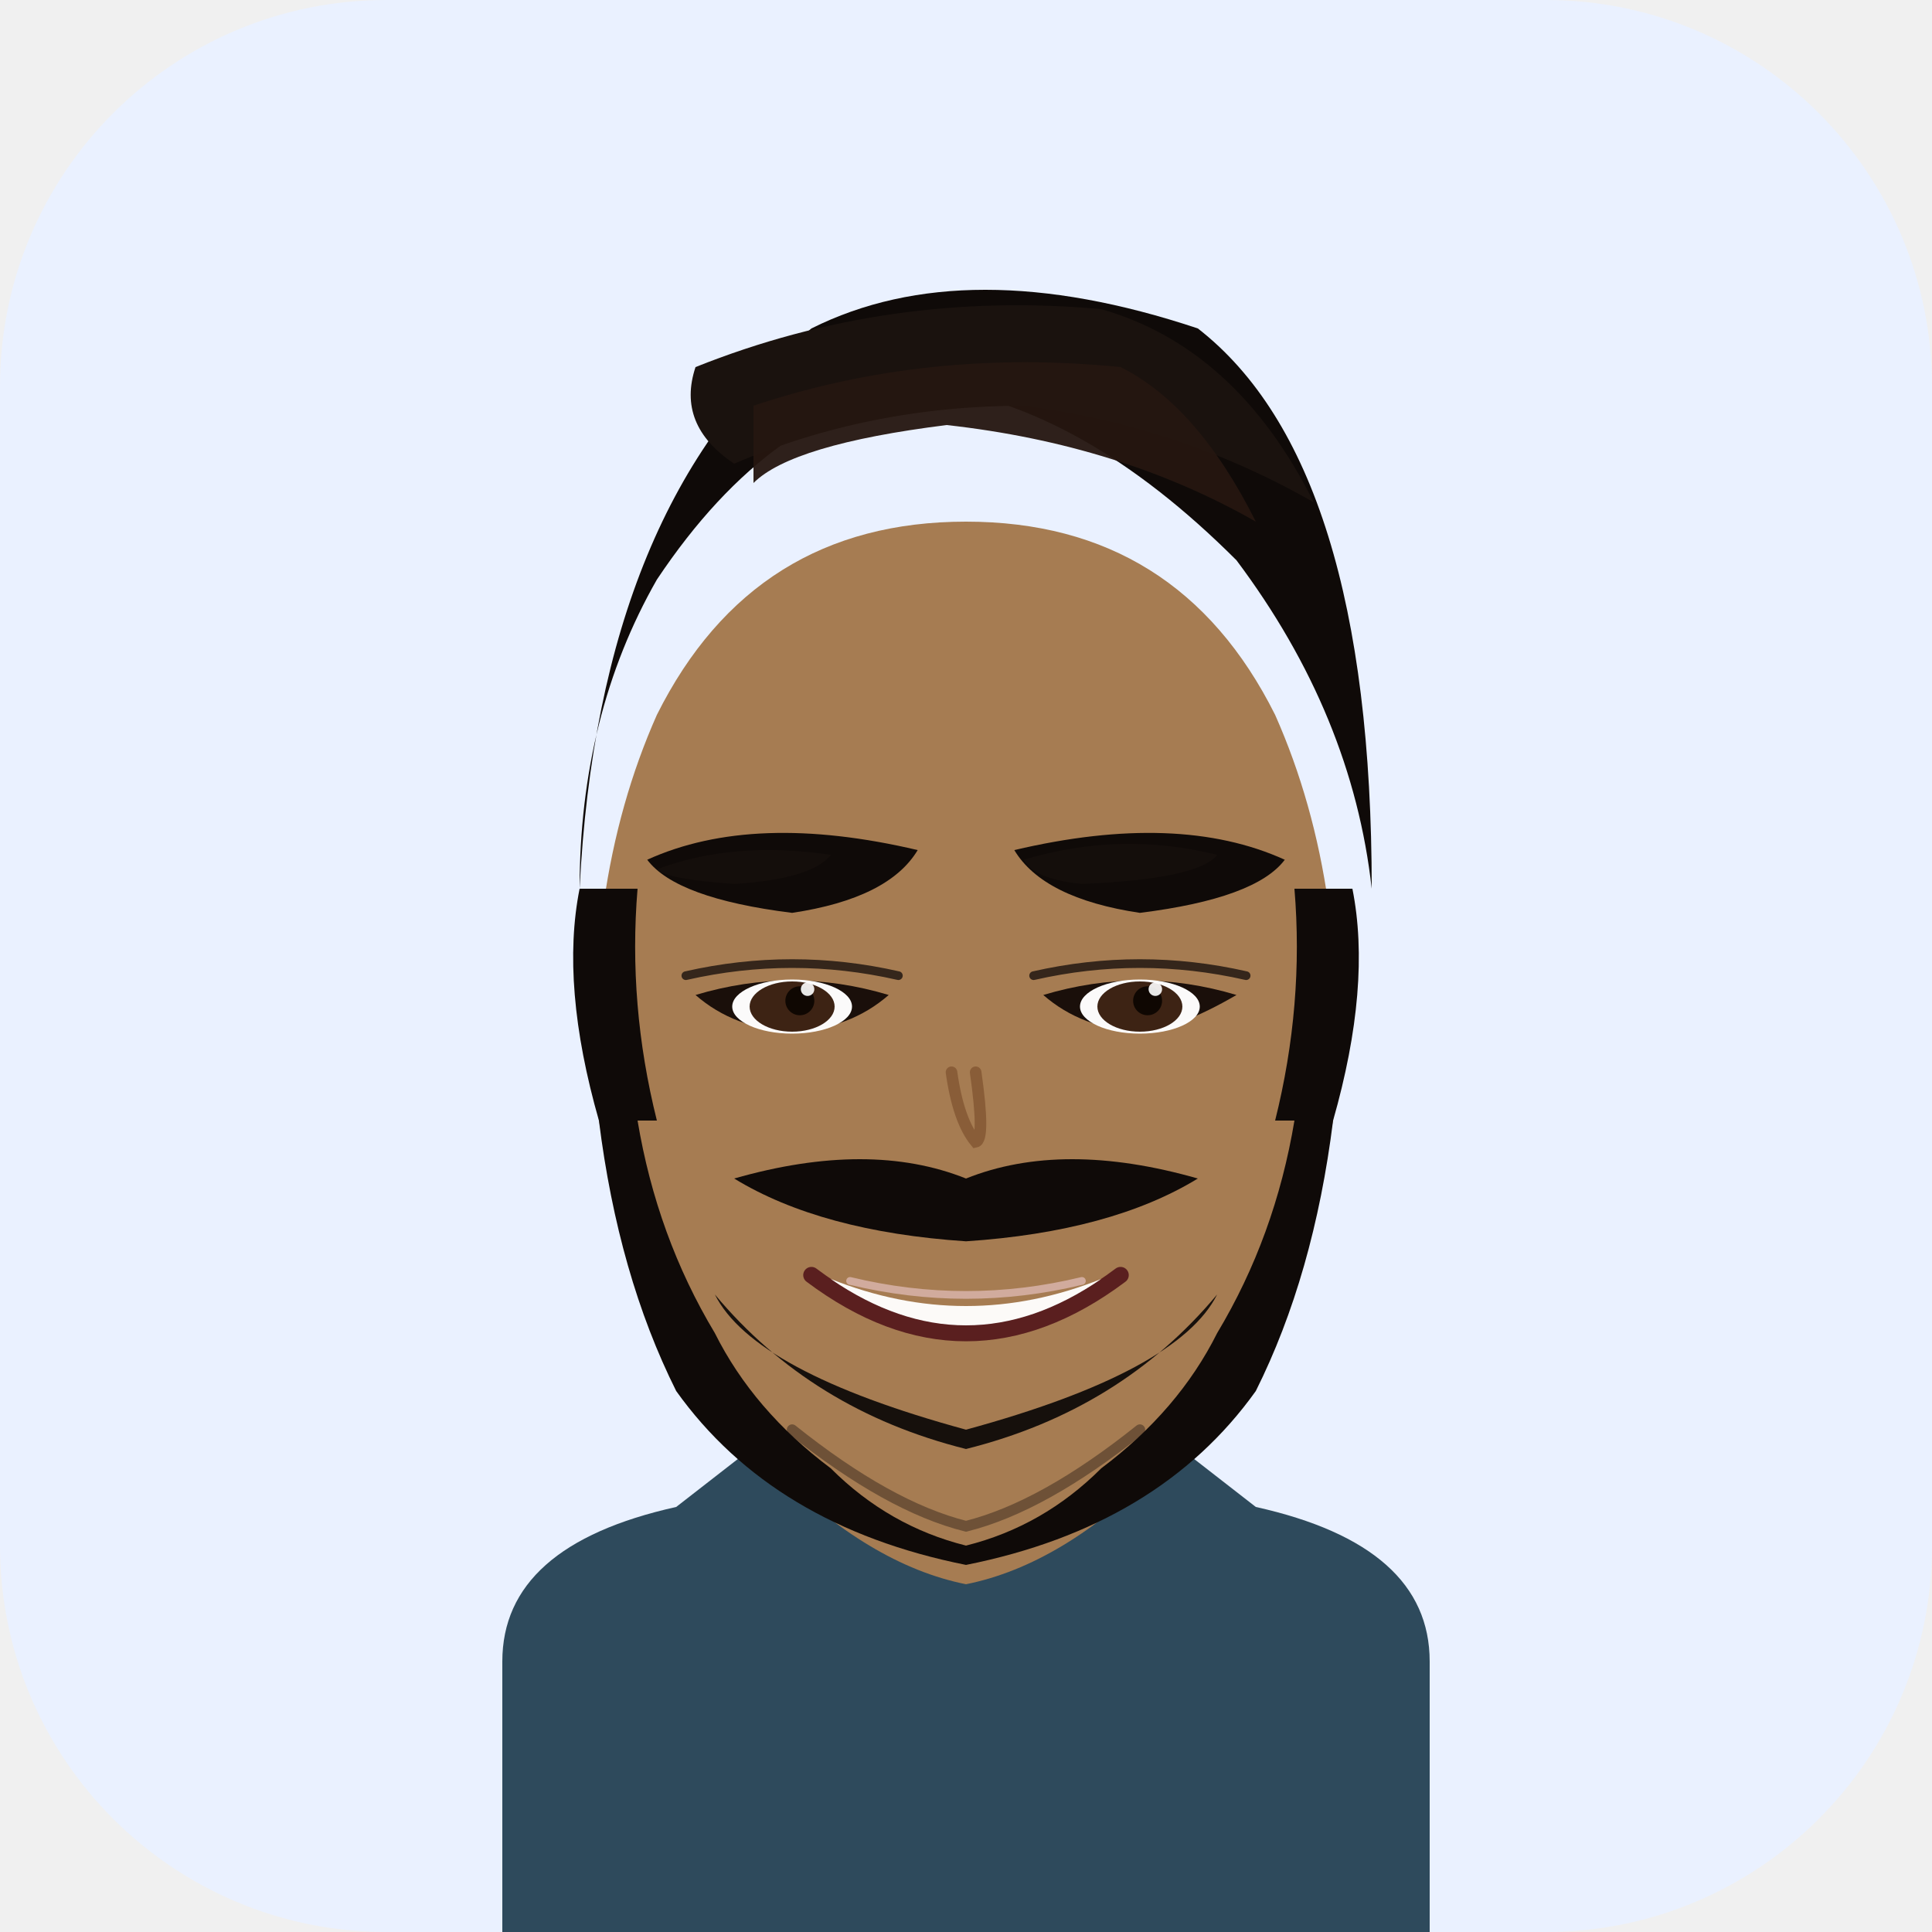
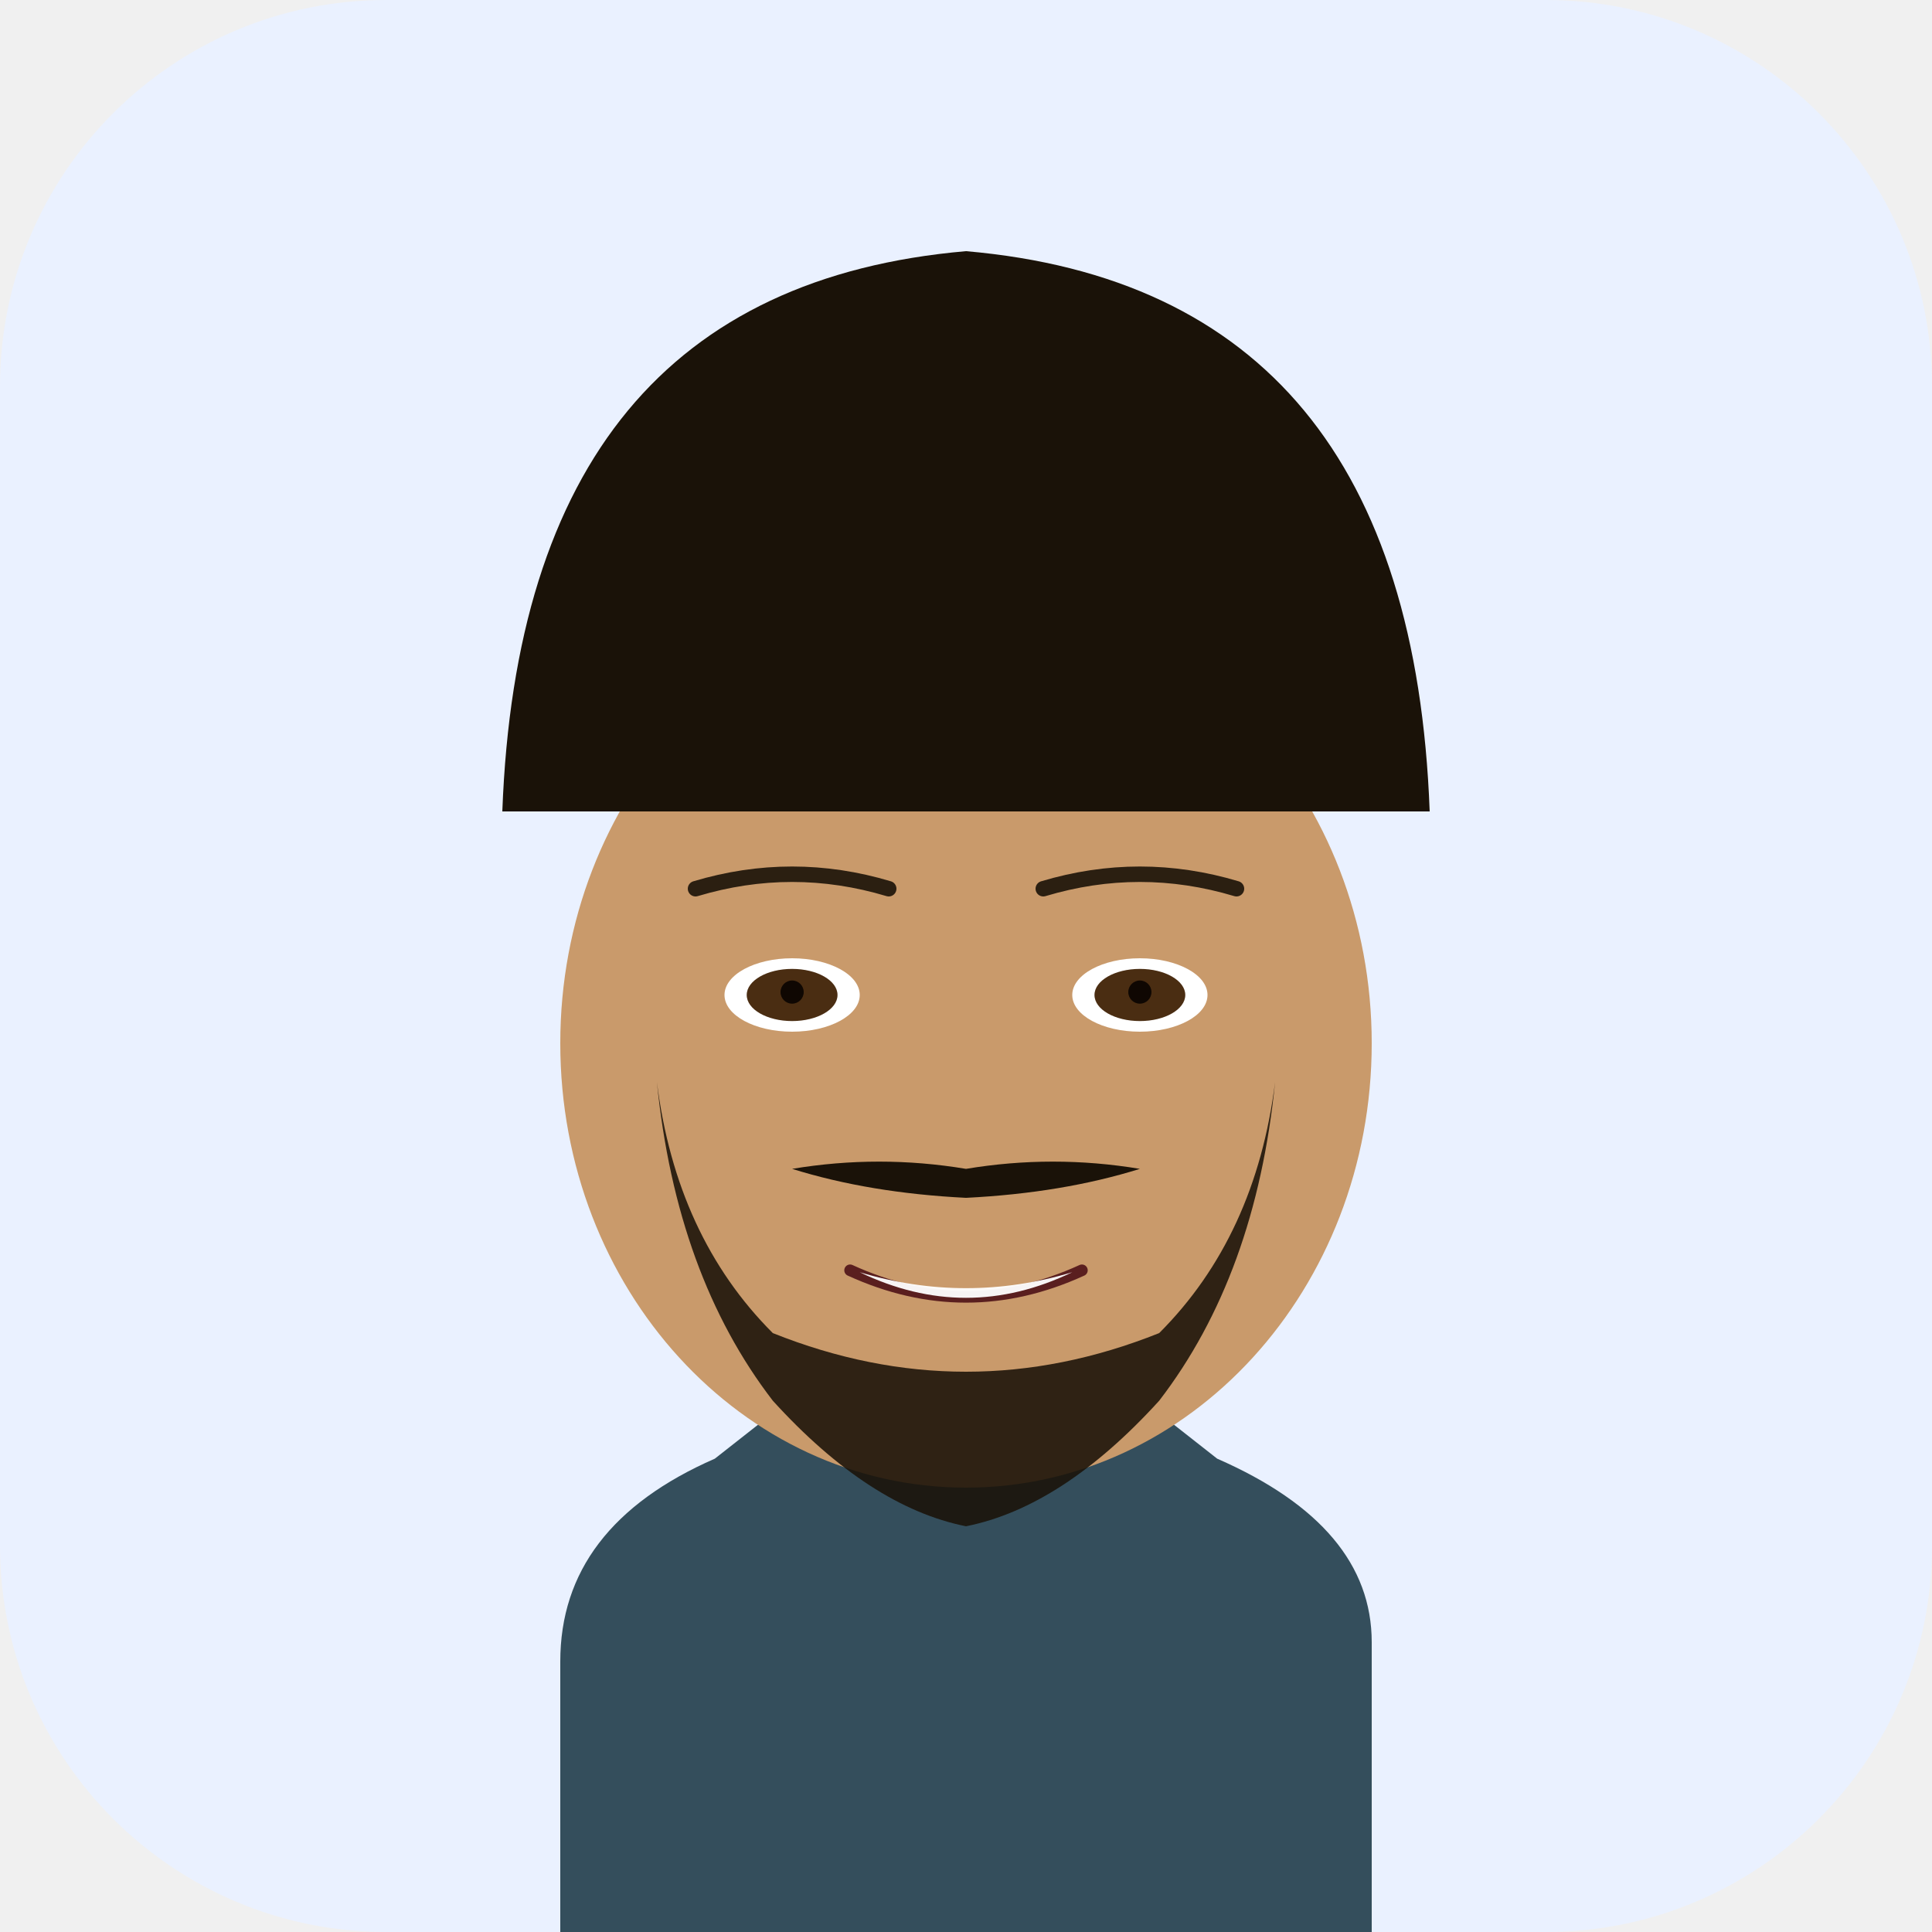
- <svg xmlns="http://www.w3.org/2000/svg" viewBox="0 0 200 200" role="img" aria-label="Avatar — darker tan narrow face, combover, narrow eyes, big smile, thicker chin beard">
+ <svg xmlns="http://www.w3.org/2000/svg" viewBox="0 0 200 200" role="img" aria-label="Friendly tan avatar">
  <rect width="200" height="200" rx="40" fill="#eaf1ff" />
-   <rect x="88" y="142" width="24" height="16" rx="8" fill="#9a6b44" />
-   <path d="M52 200 L52 172 Q52 160 70 156 L88 142 L112 142 L130 156 Q148 160 148 172 L148 200 Z" fill="#2e4a5c" />
-   <path d="M88 142 L100 162 L112 142 Z" fill="#e8e8e8" />
-   <path d="M 100 54 Q 78 54 68 74 Q 60 92 62 116 Q 66 138 80 152 Q 90 162 100 164 Q 110 162 120 152 Q 134 138 138 116 Q 140 92 132 74 Q 122 54 100 54 Z" fill="#a67c52" />
-   <path d="M 60 92 Q 62 52 84 34 Q 100 26 124 34 Q 142 48 142 92 Q 140 74 128 58 Q 112 42 96 40 Q 80 42 68 60 Q 60 74 60 92 Z" fill="#0f0a08" />
-   <path d="M 72 38 Q 92 30 114 32 Q 128 36 136 52 Q 122 44 106 42 Q 90 42 76 48 Q 70 44 72 38 Z" fill="#1a120e" />
-   <path d="M 78 42 Q 96 36 116 38 Q 124 42 130 54 Q 116 46 98 44 Q 82 46 78 50 Z" fill="#251610" opacity="0.95" />
-   <path d="M 60 92 L 66 92 Q 65 104 68 116 L 62 116 Q 58 102 60 92 Z" fill="#0f0a08" />
-   <path d="M 140 92 L 134 92 Q 135 104 132 116 L 138 116 Q 142 102 140 92 Z" fill="#0f0a08" />
-   <path d="M 72 103 Q 82 100 92 103 Q 88 106.5 82 106.8 Q 76 106.5 72 103 Z" fill="#1a0f0a" />
-   <ellipse cx="82" cy="104.2" rx="6.2" ry="2.8" fill="#fff" opacity="0.98" />
-   <ellipse cx="82" cy="104.2" rx="4.4" ry="2.6" fill="#3d2314" />
-   <circle cx="82.8" cy="103.6" r="1.5" fill="#0f0702" />
-   <circle cx="83.6" cy="102.4" r="0.7" fill="#fff" opacity="0.9" />
-   <path d="M 71 101 Q 82 98.5 93 101" stroke="#0f0a08" stroke-width="0.9" stroke-linecap="round" fill="none" opacity="0.75" />
-   <path d="M 108 103 Q 118 100 128 103 Q 122 106.5 118 106.8 Q 112 106.5 108 103 Z" fill="#1a0f0a" />
-   <ellipse cx="118" cy="104.2" rx="6.2" ry="2.8" fill="#fff" opacity="0.98" />
-   <ellipse cx="118" cy="104.2" rx="4.4" ry="2.6" fill="#3d2314" />
-   <circle cx="118.8" cy="103.6" r="1.5" fill="#0f0702" />
-   <circle cx="119.6" cy="102.4" r="0.7" fill="#fff" opacity="0.9" />
-   <path d="M 107 101 Q 118 98.5 129 101" stroke="#0f0a08" stroke-width="0.9" stroke-linecap="round" fill="none" opacity="0.75" />
-   <path d="M 67 89 Q 78 84 95 88 Q 92 93 82 94.5 Q 70 93 67 89 Z" fill="#0f0a08" />
-   <path d="M 68 90 Q 76 87 86 88.5 Q 84 91 76 91.5 Q 69 91 68 90 Z" fill="#1a120e" opacity="0.5" />
-   <path d="M 105 88 Q 122 84 133 89 Q 130 93 118 94.5 Q 108 93 105 88 Z" fill="#0f0a08" />
-   <path d="M 106 89 Q 116 86 126 88.5 Q 124 91 112 91.5 Q 107 91 106 89 Z" fill="#1a120e" opacity="0.5" />
-   <path d="M 98.5 111 Q 99.2 116 101 118.2 Q 102 118 101 111" stroke="#7a4d2a" stroke-width="1.2" stroke-linecap="round" fill="none" opacity="0.65" />
-   <path d="M 76 122 Q 90 118 100 122 Q 110 118 124 122 Q 115 127.5 100 128.5 Q 85 127.5 76 122 Z" fill="#0f0a08" />
-   <path d="M 62 116 L 66 116 Q 68 128 74 138 Q 78 146 86 152 Q 92 158 100 160 Q 108 158 114 152 Q 122 146 126 138 Q 132 128 134 116 L 138 116 Q 136 132 130 144 Q 120 158 100 162 Q 80 158 70 144 Q 64 132 62 116 Z" fill="#0f0a08" />
-   <path d="M 74 134 Q 84 146 100 150 Q 116 146 126 134 Q 122 142 100 148 Q 78 142 74 134 Z" fill="#0f0a08" opacity="0.95" />
-   <path d="M 82 148 Q 92 156 100 158 Q 108 156 118 148" stroke="#1a120e" stroke-width="1.1" stroke-linecap="round" fill="none" opacity="0.4" />
-   <path d="M 84 132 Q 100 144 116 132" stroke="#5a1f1f" stroke-width="1.7" stroke-linecap="round" fill="none" />
-   <path d="M 86 132.4 Q 100 138 114 132.4 Q 100 142 86 132.4 Z" fill="#fff" opacity="0.96" />
-   <path d="M 88 132.6 Q 100 135.5 112 132.6" stroke="#e8c4c4" stroke-width="0.8" stroke-linecap="round" fill="none" opacity="0.65" />
+   <path d="M58 200 L58 172 Q58 158 74 151 L88 140 L112 140 L126 151 Q142 158 142 170 L142 200 Z" fill="#344e5c" />
+   <ellipse cx="100" cy="108" rx="42" ry="46" fill="#c99a6b" />
+   <path d="M 52 84 Q 54 30 100 26 Q 146 30 148 84 Z" fill="#1a1208" />
+   <path d="M 72 92 Q 82 89 92 92" stroke="#1a1208" stroke-width="1.6" stroke-linecap="round" fill="none" opacity="0.9" />
+   <path d="M 108 92 Q 118 89 128 92" stroke="#1a1208" stroke-width="1.6" stroke-linecap="round" fill="none" opacity="0.9" />
+   <ellipse cx="82" cy="103" rx="7" ry="3.8" fill="#fff" />
+   <ellipse cx="82" cy="103" rx="4.7" ry="2.7" fill="#4a2d12" />
+   <circle cx="82" cy="102.7" r="1.2" fill="#0f0702" />
+   <ellipse cx="118" cy="103" rx="7" ry="3.8" fill="#fff" />
+   <ellipse cx="118" cy="103" rx="4.7" ry="2.7" fill="#4a2d12" />
+   <circle cx="118" cy="102.7" r="1.2" fill="#0f0702" />
+   <path d="M 82 121 Q 91 119.5 100 121 Q 109 119.5 118 121 Q 110 123.5 100 124 Q 90 123.5 82 121 Z" fill="#1a1208" />
+   <path d="M 68 112 Q 70 132 80 145 Q 90 156 100 158 Q 110 156 120 145 Q 130 132 132 112 Q 130 128 120 138 Q 100 146 80 138 Q 70 128 68 112 Z" fill="#1a1208" opacity="0.88" />
+   <path d="M 88 131.5 Q 100 137 112 131.5" stroke="#5a1f1f" stroke-width="1.2" fill="none" stroke-linecap="round" />
+   <path d="M 89 131.7 Q 100 135 111 131.7 Q 100 137 89 131.7 Z" fill="#fff" opacity="0.95" />
</svg>
